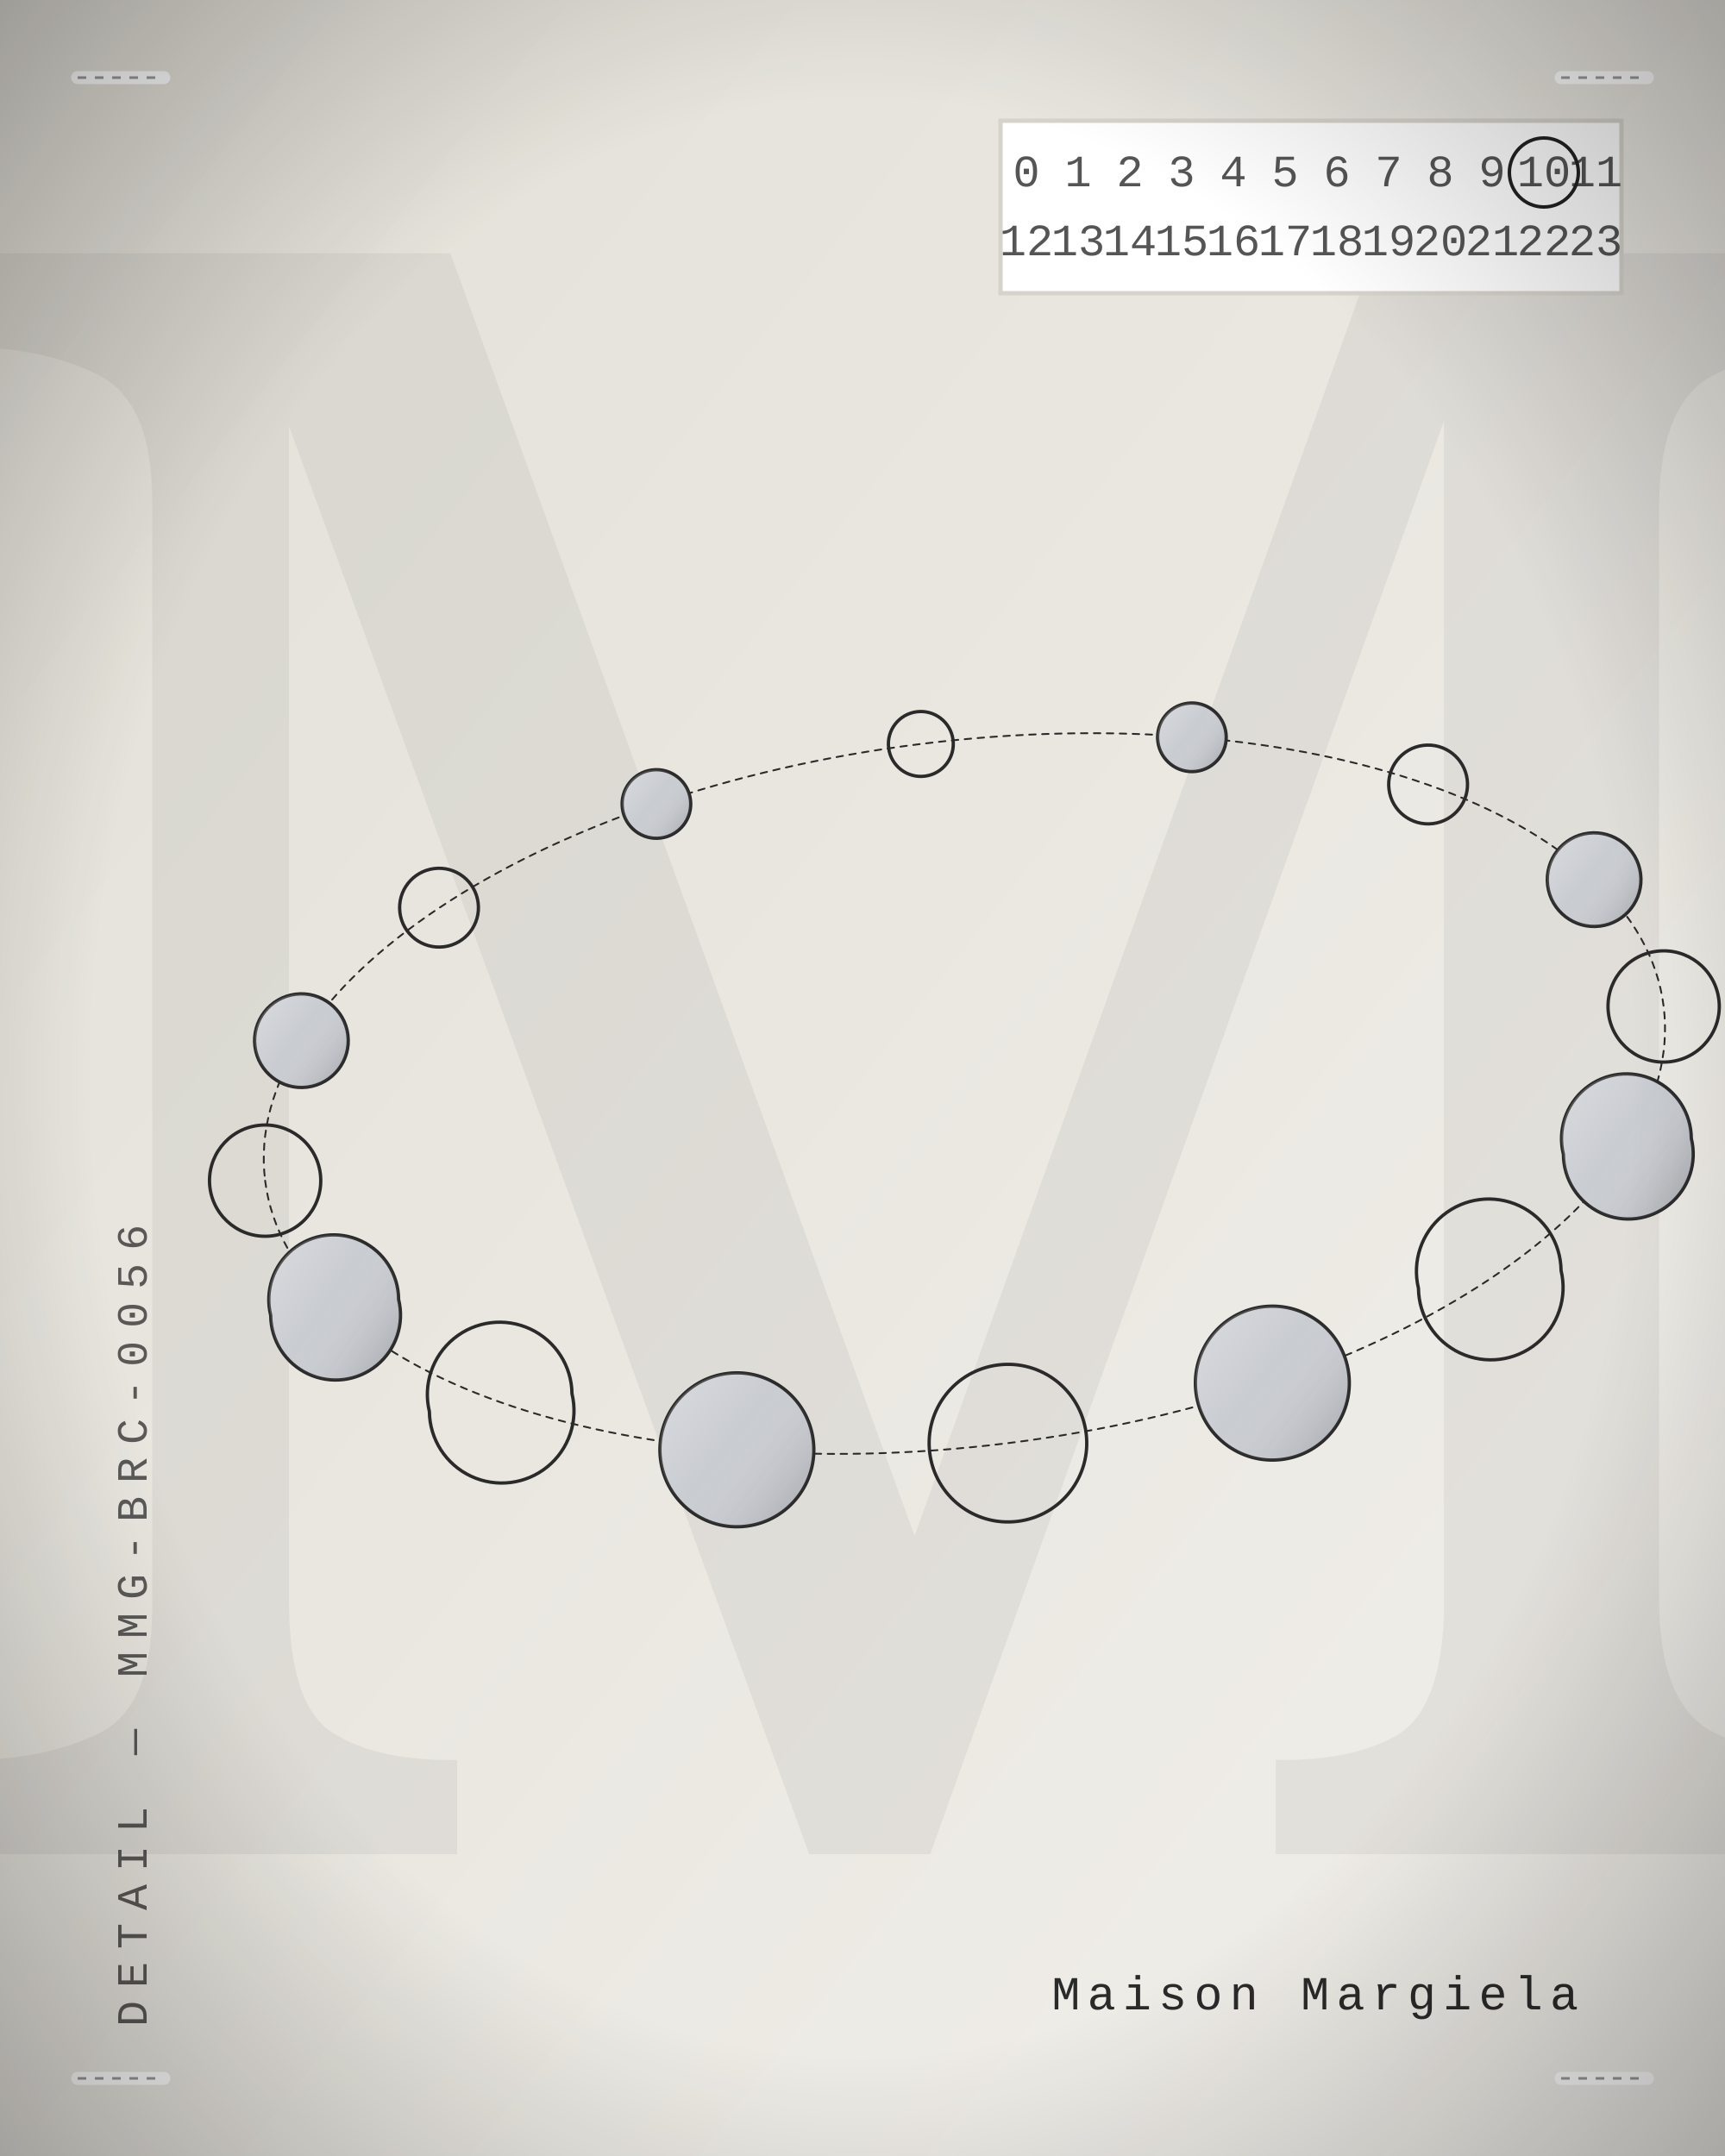
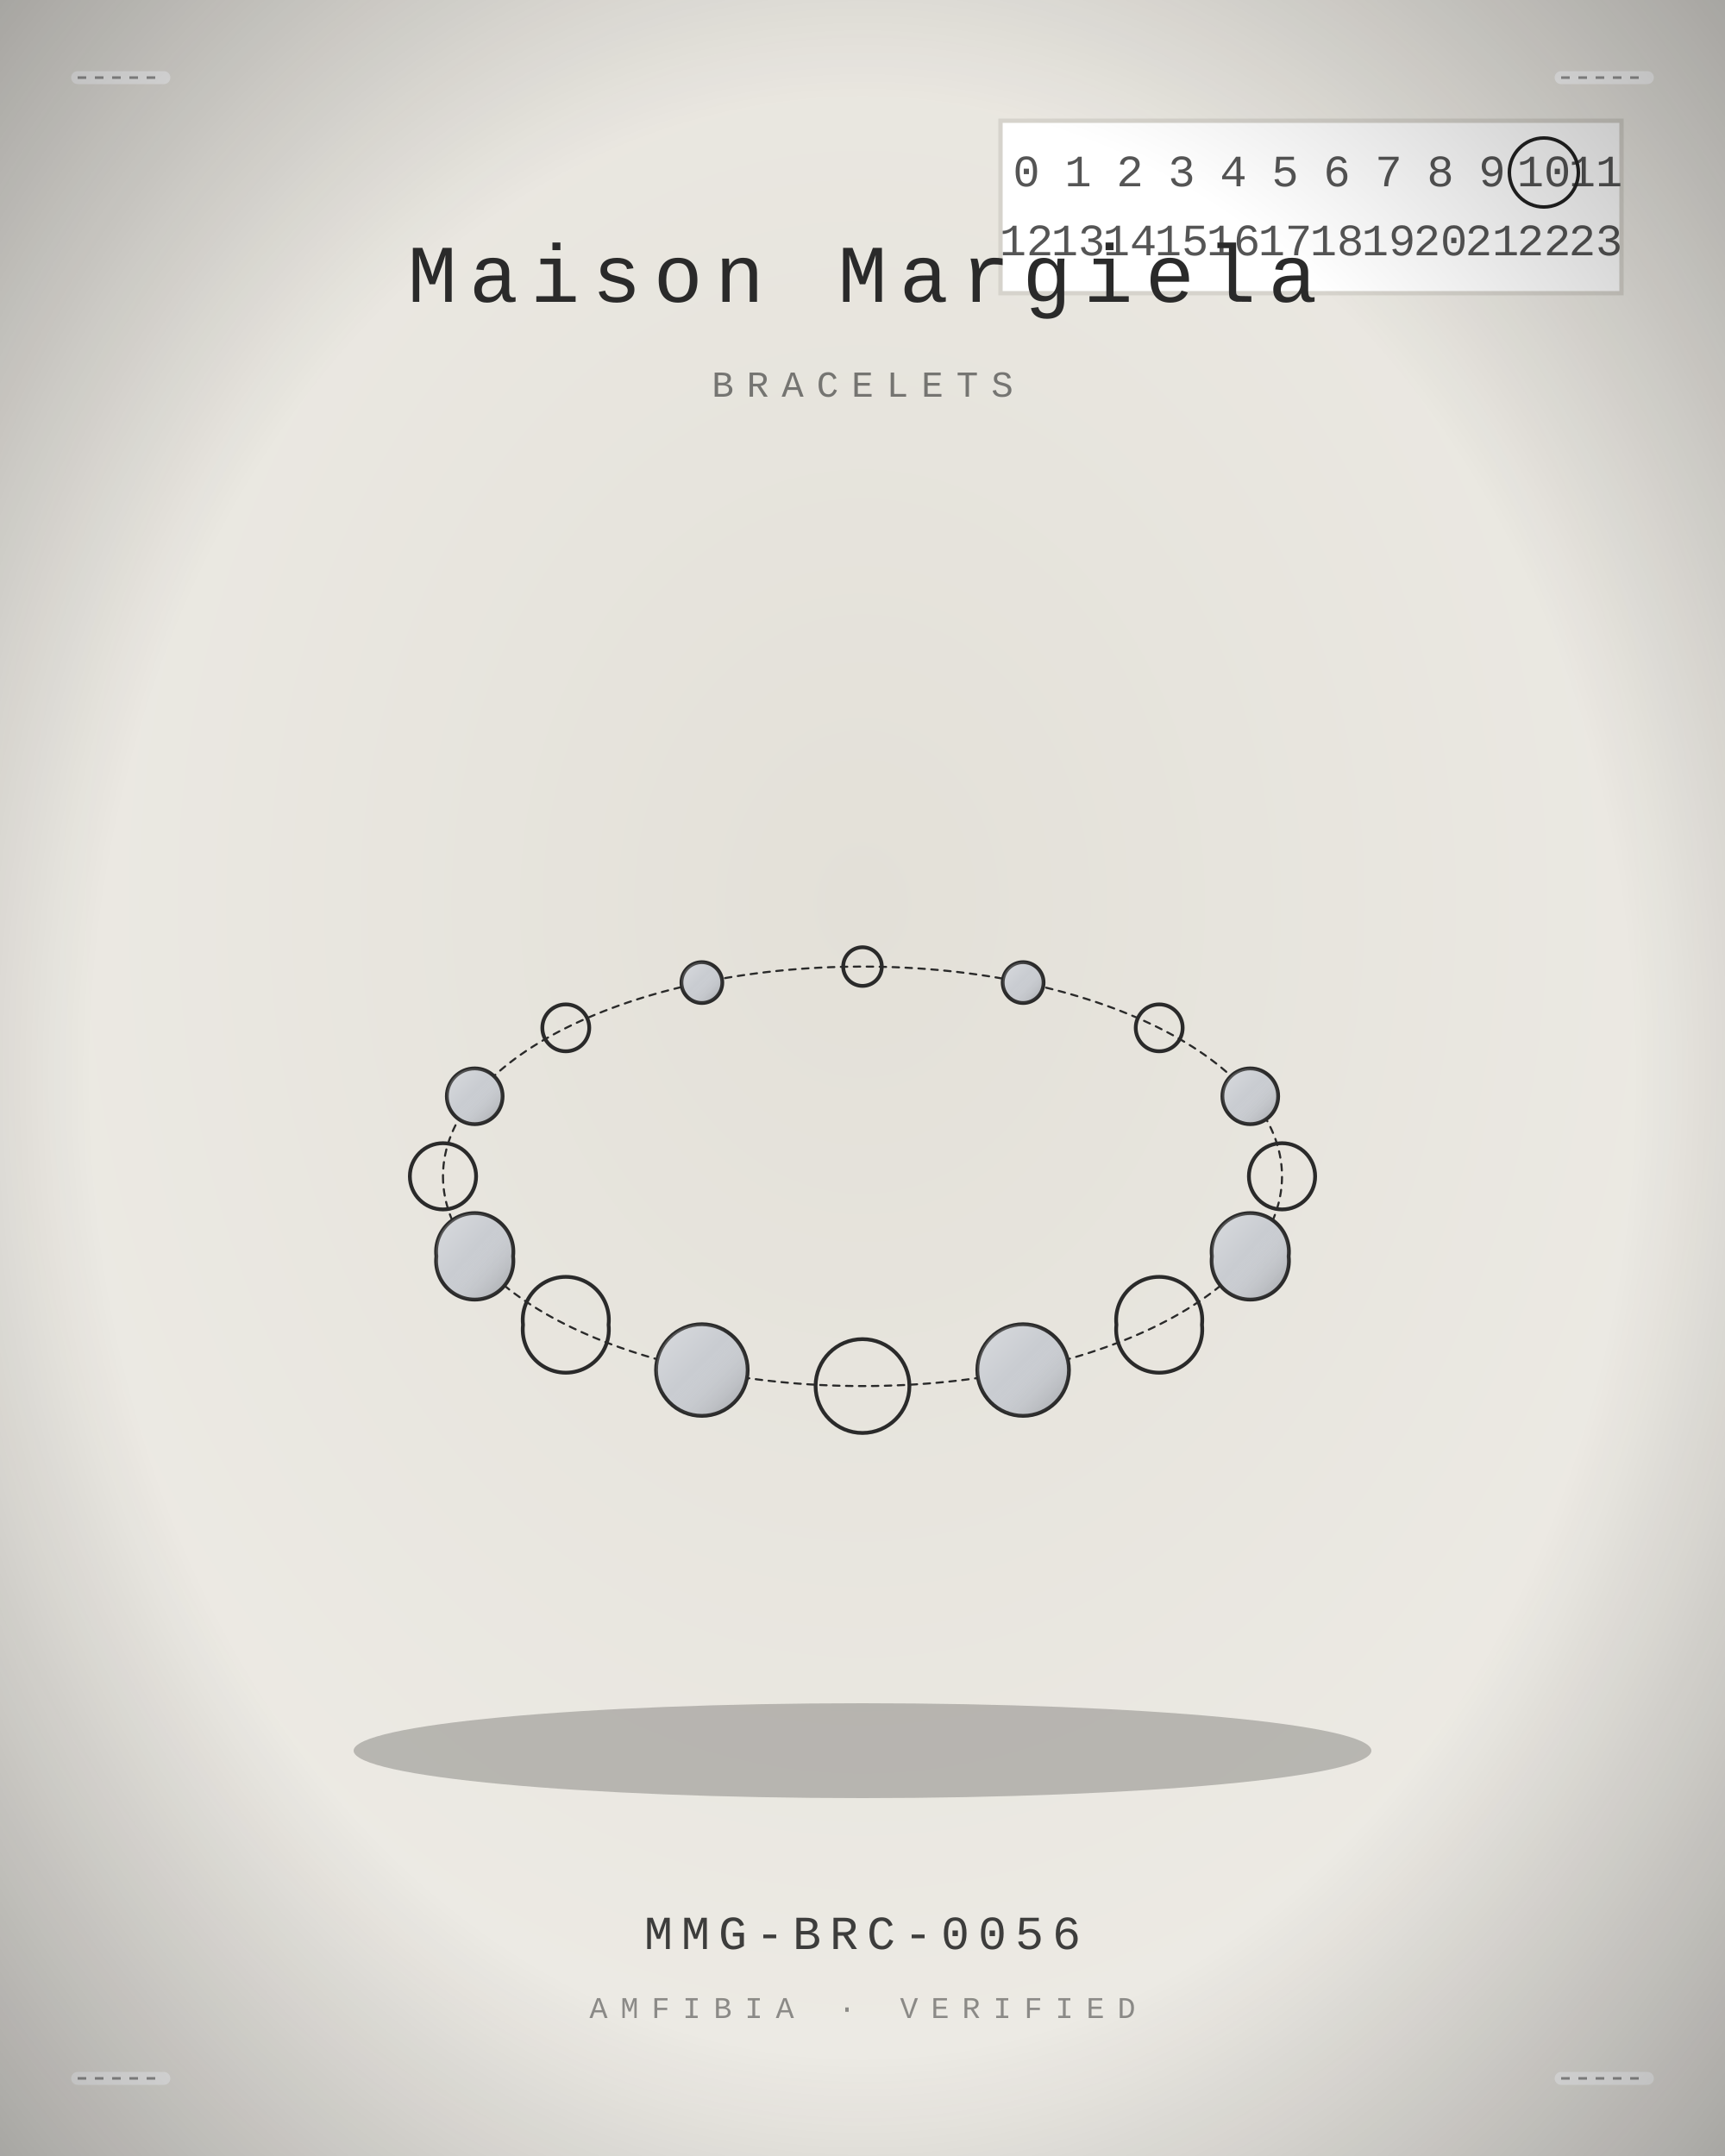
<svg xmlns="http://www.w3.org/2000/svg" viewBox="0 0 400 500" width="800" height="1000">
  <defs>
    <radialGradient id="bg" cx="50%" cy="42%" r="80%">
      <stop offset="0" stop-color="#E3E0D8" />
      <stop offset="1" stop-color="#F1EFEA" />
    </radialGradient>
    <linearGradient id="bgd" x1="0" y1="0" x2="1" y2="1">
      <stop offset="0" stop-color="#E3E0D8" />
      <stop offset="1" stop-color="#F1EFEA" />
    </linearGradient>
    <linearGradient id="sheen" x1="0" y1="0" x2="1" y2="1">
      <stop offset="0" stop-color="#fff" stop-opacity=".30" />
      <stop offset=".45" stop-color="#fff" stop-opacity="0" />
      <stop offset="1" stop-color="#000" stop-opacity=".22" />
    </linearGradient>
    <linearGradient id="multi" x1="0" y1="0" x2="1" y2="1">
      <stop offset="0" stop-color="#B3122E" />
      <stop offset=".35" stop-color="#C9A227" />
      <stop offset=".7" stop-color="#2F5D46" />
      <stop offset="1" stop-color="#3557A0" />
    </linearGradient>
    <radialGradient id="vig" cx="50%" cy="50%" r="75%">
      <stop offset=".6" stop-color="#000" stop-opacity="0" />
      <stop offset="1" stop-color="#000" stop-opacity=".35" />
    </radialGradient>
  </defs>
-   <rect width="400" height="500" fill="url(#bgd)" />
-   <text x="210" y="430" text-anchor="middle" font-family="Georgia, serif" font-size="520" fill="#2A2A2A" opacity="0.06">M</text>
+   <rect width="400" height="500" fill="url(#bg)" />
  <path d="M18 18 l20 0" stroke="#FFFFFF" stroke-width="3" stroke-linecap="round" />
  <path d="M18 18 l20 0" stroke="#999" stroke-width="0.6" stroke-dasharray="2 2" />
  <path d="M362 18 l20 0" stroke="#FFFFFF" stroke-width="3" stroke-linecap="round" />
  <path d="M362 18 l20 0" stroke="#999" stroke-width="0.6" stroke-dasharray="2 2" />
  <path d="M18 482 l20 0" stroke="#FFFFFF" stroke-width="3" stroke-linecap="round" />
  <path d="M18 482 l20 0" stroke="#999" stroke-width="0.6" stroke-dasharray="2 2" />
  <path d="M362 482 l20 0" stroke="#FFFFFF" stroke-width="3" stroke-linecap="round" />
  <path d="M362 482 l20 0" stroke="#999" stroke-width="0.6" stroke-dasharray="2 2" />
  <g transform="translate(232 28)">
    <rect width="144" height="40" fill="#FFFFFF" stroke="#D6D3CC" />
    <g font-family="'Courier New', monospace" font-size="10.4" fill="#555">
      <text x="6" y="15.2" text-anchor="middle">0</text>
      <text x="18" y="15.2" text-anchor="middle">1</text>
      <text x="30" y="15.2" text-anchor="middle">2</text>
      <text x="42" y="15.2" text-anchor="middle">3</text>
      <text x="54" y="15.2" text-anchor="middle">4</text>
      <text x="66" y="15.2" text-anchor="middle">5</text>
      <text x="78" y="15.2" text-anchor="middle">6</text>
      <text x="90" y="15.2" text-anchor="middle">7</text>
      <text x="102" y="15.2" text-anchor="middle">8</text>
      <text x="114" y="15.2" text-anchor="middle">9</text>
      <text x="126" y="15.2" text-anchor="middle">10</text>
      <text x="138" y="15.2" text-anchor="middle">11</text>
      <text x="6" y="31.2" text-anchor="middle">12</text>
      <text x="18" y="31.2" text-anchor="middle">13</text>
      <text x="30" y="31.2" text-anchor="middle">14</text>
      <text x="42" y="31.2" text-anchor="middle">15</text>
      <text x="54" y="31.2" text-anchor="middle">16</text>
      <text x="66" y="31.2" text-anchor="middle">17</text>
      <text x="78" y="31.2" text-anchor="middle">18</text>
      <text x="90" y="31.2" text-anchor="middle">19</text>
      <text x="102" y="31.2" text-anchor="middle">20</text>
      <text x="114" y="31.2" text-anchor="middle">21</text>
      <text x="126" y="31.2" text-anchor="middle">22</text>
      <text x="138" y="31.2" text-anchor="middle">23</text>
    </g>
    <circle cx="126" cy="12" r="8" fill="none" stroke="#222" stroke-width="0.8" />
  </g>
-   <g transform="rotate(-7.1 200 250) translate(8 20) scale(2.15)">
-     <path d="M24 110 A76 38 0 1 0 176 110 A76 38 0 1 0 24 110 Z" fill="none" stroke="#2A2A2A" stroke-width="0.84" stroke-dasharray="3 3" stroke-linejoin="round" stroke-linecap="round" vector-effect="non-scaling-stroke" />
-     <path d="M170.0 110.0 a6.0 6.0 0 1 0 12.0 0 a6.0 6.0 0 1 0 -12.0 0" fill="none" stroke="#2A2A2A" stroke-width="1.54" stroke-linejoin="round" stroke-linecap="round" vector-effect="non-scaling-stroke" />
-     <path d="M163.3 124.5 a7.0 7.0 0 1 0 13.9 0 a7.0 7.0 0 1 0 -13.9 0" fill="#C9CCD1" stroke="#2A2A2A" stroke-width="1.54" stroke-linejoin="round" stroke-linecap="round" vector-effect="non-scaling-stroke" />
+   <ellipse cx="200" cy="406" rx="118" ry="11" fill="#000" opacity="0.22" />
+   <g transform="translate(72 132) scale(1.28)">
+     <path d="M24 110 A76 38 0 1 0 176 110 A76 38 0 1 0 24 110 Z" fill="none" stroke="#2A2A2A" stroke-width="0.96" stroke-dasharray="3 3" stroke-linejoin="round" stroke-linecap="round" vector-effect="non-scaling-stroke" />
+     <path d="M170.0 110.0 a6.0 6.0 0 1 0 12.0 0 a6.0 6.0 0 1 0 -12.0 0" fill="none" stroke="#2A2A2A" stroke-width="1.76" stroke-linejoin="round" stroke-linecap="round" vector-effect="non-scaling-stroke" />
+     <path d="M163.3 124.5 a7.0 7.0 0 1 0 13.9 0 a7.0 7.0 0 1 0 -13.9 0" fill="#C9CCD1" stroke="#2A2A2A" stroke-width="1.76" stroke-linejoin="round" stroke-linecap="round" vector-effect="non-scaling-stroke" />
    <path d="M163.3 124.5 a7.0 7.0 0 1 0 13.9 0 a7.0 7.0 0 1 0 -13.9 0" fill="url(#sheen)" stroke="none" />
-     <path d="M146.0 136.9 a7.8 7.8 0 1 0 15.5 0 a7.8 7.8 0 1 0 -15.5 0" fill="none" stroke="#2A2A2A" stroke-width="1.54" stroke-linejoin="round" stroke-linecap="round" vector-effect="non-scaling-stroke" />
-     <path d="M120.8 145.1 a8.3 8.3 0 1 0 16.6 0 a8.3 8.3 0 1 0 -16.6 0" fill="#C9CCD1" stroke="#2A2A2A" stroke-width="1.54" stroke-linejoin="round" stroke-linecap="round" vector-effect="non-scaling-stroke" />
+     <path d="M146.0 136.9 a7.8 7.8 0 1 0 15.5 0 a7.8 7.8 0 1 0 -15.5 0" fill="none" stroke="#2A2A2A" stroke-width="1.76" stroke-linejoin="round" stroke-linecap="round" vector-effect="non-scaling-stroke" />
+     <path d="M120.8 145.1 a8.3 8.3 0 1 0 16.6 0 a8.3 8.3 0 1 0 -16.6 0" fill="#C9CCD1" stroke="#2A2A2A" stroke-width="1.76" stroke-linejoin="round" stroke-linecap="round" vector-effect="non-scaling-stroke" />
    <path d="M120.8 145.1 a8.3 8.3 0 1 0 16.6 0 a8.3 8.3 0 1 0 -16.6 0" fill="url(#sheen)" stroke="none" />
-     <path d="M91.5 148.0 a8.5 8.5 0 1 0 17.0 0 a8.5 8.5 0 1 0 -17.0 0" fill="none" stroke="#2A2A2A" stroke-width="1.54" stroke-linejoin="round" stroke-linecap="round" vector-effect="non-scaling-stroke" />
-     <path d="M62.6 145.1 a8.3 8.3 0 1 0 16.6 0 a8.3 8.3 0 1 0 -16.6 0" fill="#C9CCD1" stroke="#2A2A2A" stroke-width="1.54" stroke-linejoin="round" stroke-linecap="round" vector-effect="non-scaling-stroke" />
+     <path d="M91.5 148.0 a8.5 8.5 0 1 0 17.0 0 a8.5 8.5 0 1 0 -17.0 0" fill="none" stroke="#2A2A2A" stroke-width="1.76" stroke-linejoin="round" stroke-linecap="round" vector-effect="non-scaling-stroke" />
+     <path d="M62.6 145.1 a8.3 8.3 0 1 0 16.6 0 a8.3 8.3 0 1 0 -16.6 0" fill="#C9CCD1" stroke="#2A2A2A" stroke-width="1.76" stroke-linejoin="round" stroke-linecap="round" vector-effect="non-scaling-stroke" />
    <path d="M62.6 145.1 a8.3 8.3 0 1 0 16.6 0 a8.3 8.3 0 1 0 -16.6 0" fill="url(#sheen)" stroke="none" />
-     <path d="M38.5 136.9 a7.8 7.8 0 1 0 15.5 0 a7.8 7.8 0 1 0 -15.5 0" fill="none" stroke="#2A2A2A" stroke-width="1.54" stroke-linejoin="round" stroke-linecap="round" vector-effect="non-scaling-stroke" />
-     <path d="M22.8 124.5 a7.0 7.0 0 1 0 13.9 0 a7.0 7.0 0 1 0 -13.9 0" fill="#C9CCD1" stroke="#2A2A2A" stroke-width="1.54" stroke-linejoin="round" stroke-linecap="round" vector-effect="non-scaling-stroke" />
+     <path d="M38.5 136.9 a7.8 7.8 0 1 0 15.5 0 a7.8 7.8 0 1 0 -15.5 0" fill="none" stroke="#2A2A2A" stroke-width="1.76" stroke-linejoin="round" stroke-linecap="round" vector-effect="non-scaling-stroke" />
+     <path d="M22.8 124.5 a7.0 7.0 0 1 0 13.9 0 a7.0 7.0 0 1 0 -13.9 0" fill="#C9CCD1" stroke="#2A2A2A" stroke-width="1.76" stroke-linejoin="round" stroke-linecap="round" vector-effect="non-scaling-stroke" />
    <path d="M22.8 124.5 a7.0 7.0 0 1 0 13.9 0 a7.0 7.0 0 1 0 -13.9 0" fill="url(#sheen)" stroke="none" />
-     <path d="M18.0 110.0 a6.0 6.0 0 1 0 12.0 0 a6.0 6.0 0 1 0 -12.0 0" fill="none" stroke="#2A2A2A" stroke-width="1.54" stroke-linejoin="round" stroke-linecap="round" vector-effect="non-scaling-stroke" />
-     <path d="M24.7 95.5 a5.0 5.0 0 1 0 10.1 0 a5.0 5.0 0 1 0 -10.1 0" fill="#C9CCD1" stroke="#2A2A2A" stroke-width="1.54" stroke-linejoin="round" stroke-linecap="round" vector-effect="non-scaling-stroke" />
+     <path d="M18.0 110.0 a6.0 6.0 0 1 0 12.0 0 a6.0 6.0 0 1 0 -12.0 0" fill="none" stroke="#2A2A2A" stroke-width="1.76" stroke-linejoin="round" stroke-linecap="round" vector-effect="non-scaling-stroke" />
+     <path d="M24.7 95.5 a5.0 5.0 0 1 0 10.1 0 a5.0 5.0 0 1 0 -10.1 0" fill="#C9CCD1" stroke="#2A2A2A" stroke-width="1.76" stroke-linejoin="round" stroke-linecap="round" vector-effect="non-scaling-stroke" />
    <path d="M24.7 95.5 a5.0 5.0 0 1 0 10.1 0 a5.0 5.0 0 1 0 -10.1 0" fill="url(#sheen)" stroke="none" />
-     <path d="M42.0 83.1 a4.2 4.2 0 1 0 8.5 0 a4.2 4.2 0 1 0 -8.5 0" fill="none" stroke="#2A2A2A" stroke-width="1.54" stroke-linejoin="round" stroke-linecap="round" vector-effect="non-scaling-stroke" />
-     <path d="M67.2 74.9 a3.7 3.7 0 1 0 7.4 0 a3.7 3.7 0 1 0 -7.4 0" fill="#C9CCD1" stroke="#2A2A2A" stroke-width="1.54" stroke-linejoin="round" stroke-linecap="round" vector-effect="non-scaling-stroke" />
+     <path d="M42.0 83.1 a4.2 4.2 0 1 0 8.5 0 a4.2 4.2 0 1 0 -8.5 0" fill="none" stroke="#2A2A2A" stroke-width="1.76" stroke-linejoin="round" stroke-linecap="round" vector-effect="non-scaling-stroke" />
+     <path d="M67.2 74.9 a3.7 3.7 0 1 0 7.4 0 a3.7 3.7 0 1 0 -7.4 0" fill="#C9CCD1" stroke="#2A2A2A" stroke-width="1.76" stroke-linejoin="round" stroke-linecap="round" vector-effect="non-scaling-stroke" />
    <path d="M67.2 74.9 a3.7 3.7 0 1 0 7.4 0 a3.7 3.7 0 1 0 -7.4 0" fill="url(#sheen)" stroke="none" />
-     <path d="M96.5 72.0 a3.5 3.5 0 1 0 7.0 0 a3.5 3.5 0 1 0 -7.0 0" fill="none" stroke="#2A2A2A" stroke-width="1.54" stroke-linejoin="round" stroke-linecap="round" vector-effect="non-scaling-stroke" />
-     <path d="M125.4 74.9 a3.7 3.7 0 1 0 7.4 0 a3.7 3.7 0 1 0 -7.4 0" fill="#C9CCD1" stroke="#2A2A2A" stroke-width="1.54" stroke-linejoin="round" stroke-linecap="round" vector-effect="non-scaling-stroke" />
+     <path d="M96.5 72.0 a3.5 3.5 0 1 0 7.0 0 a3.5 3.5 0 1 0 -7.0 0" fill="none" stroke="#2A2A2A" stroke-width="1.76" stroke-linejoin="round" stroke-linecap="round" vector-effect="non-scaling-stroke" />
+     <path d="M125.4 74.9 a3.7 3.7 0 1 0 7.4 0 a3.7 3.7 0 1 0 -7.4 0" fill="#C9CCD1" stroke="#2A2A2A" stroke-width="1.76" stroke-linejoin="round" stroke-linecap="round" vector-effect="non-scaling-stroke" />
    <path d="M125.4 74.9 a3.7 3.7 0 1 0 7.4 0 a3.7 3.7 0 1 0 -7.4 0" fill="url(#sheen)" stroke="none" />
-     <path d="M149.5 83.1 a4.2 4.2 0 1 0 8.5 0 a4.2 4.2 0 1 0 -8.5 0" fill="none" stroke="#2A2A2A" stroke-width="1.54" stroke-linejoin="round" stroke-linecap="round" vector-effect="non-scaling-stroke" />
-     <path d="M165.2 95.5 a5.0 5.0 0 1 0 10.1 0 a5.0 5.0 0 1 0 -10.1 0" fill="#C9CCD1" stroke="#2A2A2A" stroke-width="1.54" stroke-linejoin="round" stroke-linecap="round" vector-effect="non-scaling-stroke" />
+     <path d="M149.5 83.1 a4.2 4.2 0 1 0 8.5 0 a4.2 4.2 0 1 0 -8.5 0" fill="none" stroke="#2A2A2A" stroke-width="1.76" stroke-linejoin="round" stroke-linecap="round" vector-effect="non-scaling-stroke" />
+     <path d="M165.2 95.5 a5.0 5.0 0 1 0 10.1 0 a5.0 5.0 0 1 0 -10.1 0" fill="#C9CCD1" stroke="#2A2A2A" stroke-width="1.76" stroke-linejoin="round" stroke-linecap="round" vector-effect="non-scaling-stroke" />
    <path d="M165.2 95.5 a5.0 5.0 0 1 0 10.1 0 a5.0 5.0 0 1 0 -10.1 0" fill="url(#sheen)" stroke="none" />
  </g>
-   <g transform="translate(34 470) rotate(-90)">
-     <text x="0" y="0" text-anchor="start" font-family="'Courier New', Courier, monospace" font-size="10" letter-spacing="3" fill="#2A2A2A" opacity="0.75">DETAIL — MMG-BRC-0056</text>
+   <g>
+     <text x="200" y="70" text-anchor="middle" font-size="19" fill="#2A2A2A" font-family="'Courier New', Courier, monospace" font-weight="400" letter-spacing="2.85">Maison Margiela</text>
  </g>
-   <g>
-     <text x="366" y="466" text-anchor="end" font-size="11" fill="#2A2A2A" font-family="'Courier New', Courier, monospace" font-weight="400" letter-spacing="1.65">Maison Margiela</text>
-   </g>
+   <text x="200" y="92" text-anchor="middle" font-family="'Courier New', Courier, monospace" font-size="8.5" letter-spacing="3" fill="#2A2A2A" opacity="0.6">BRACELETS</text>
+   <text x="200" y="452" text-anchor="middle" font-family="'Courier New', Courier, monospace" font-size="11" letter-spacing="2" fill="#2A2A2A" opacity="0.9">MMG-BRC-0056</text>
+   <text x="200" y="468" text-anchor="middle" font-family="'Courier New', Courier, monospace" font-size="7" letter-spacing="3" fill="#2A2A2A" opacity="0.5">AMFIBIA · VERIFIED</text>
  <rect width="400" height="500" fill="url(#vig)" />
</svg>
